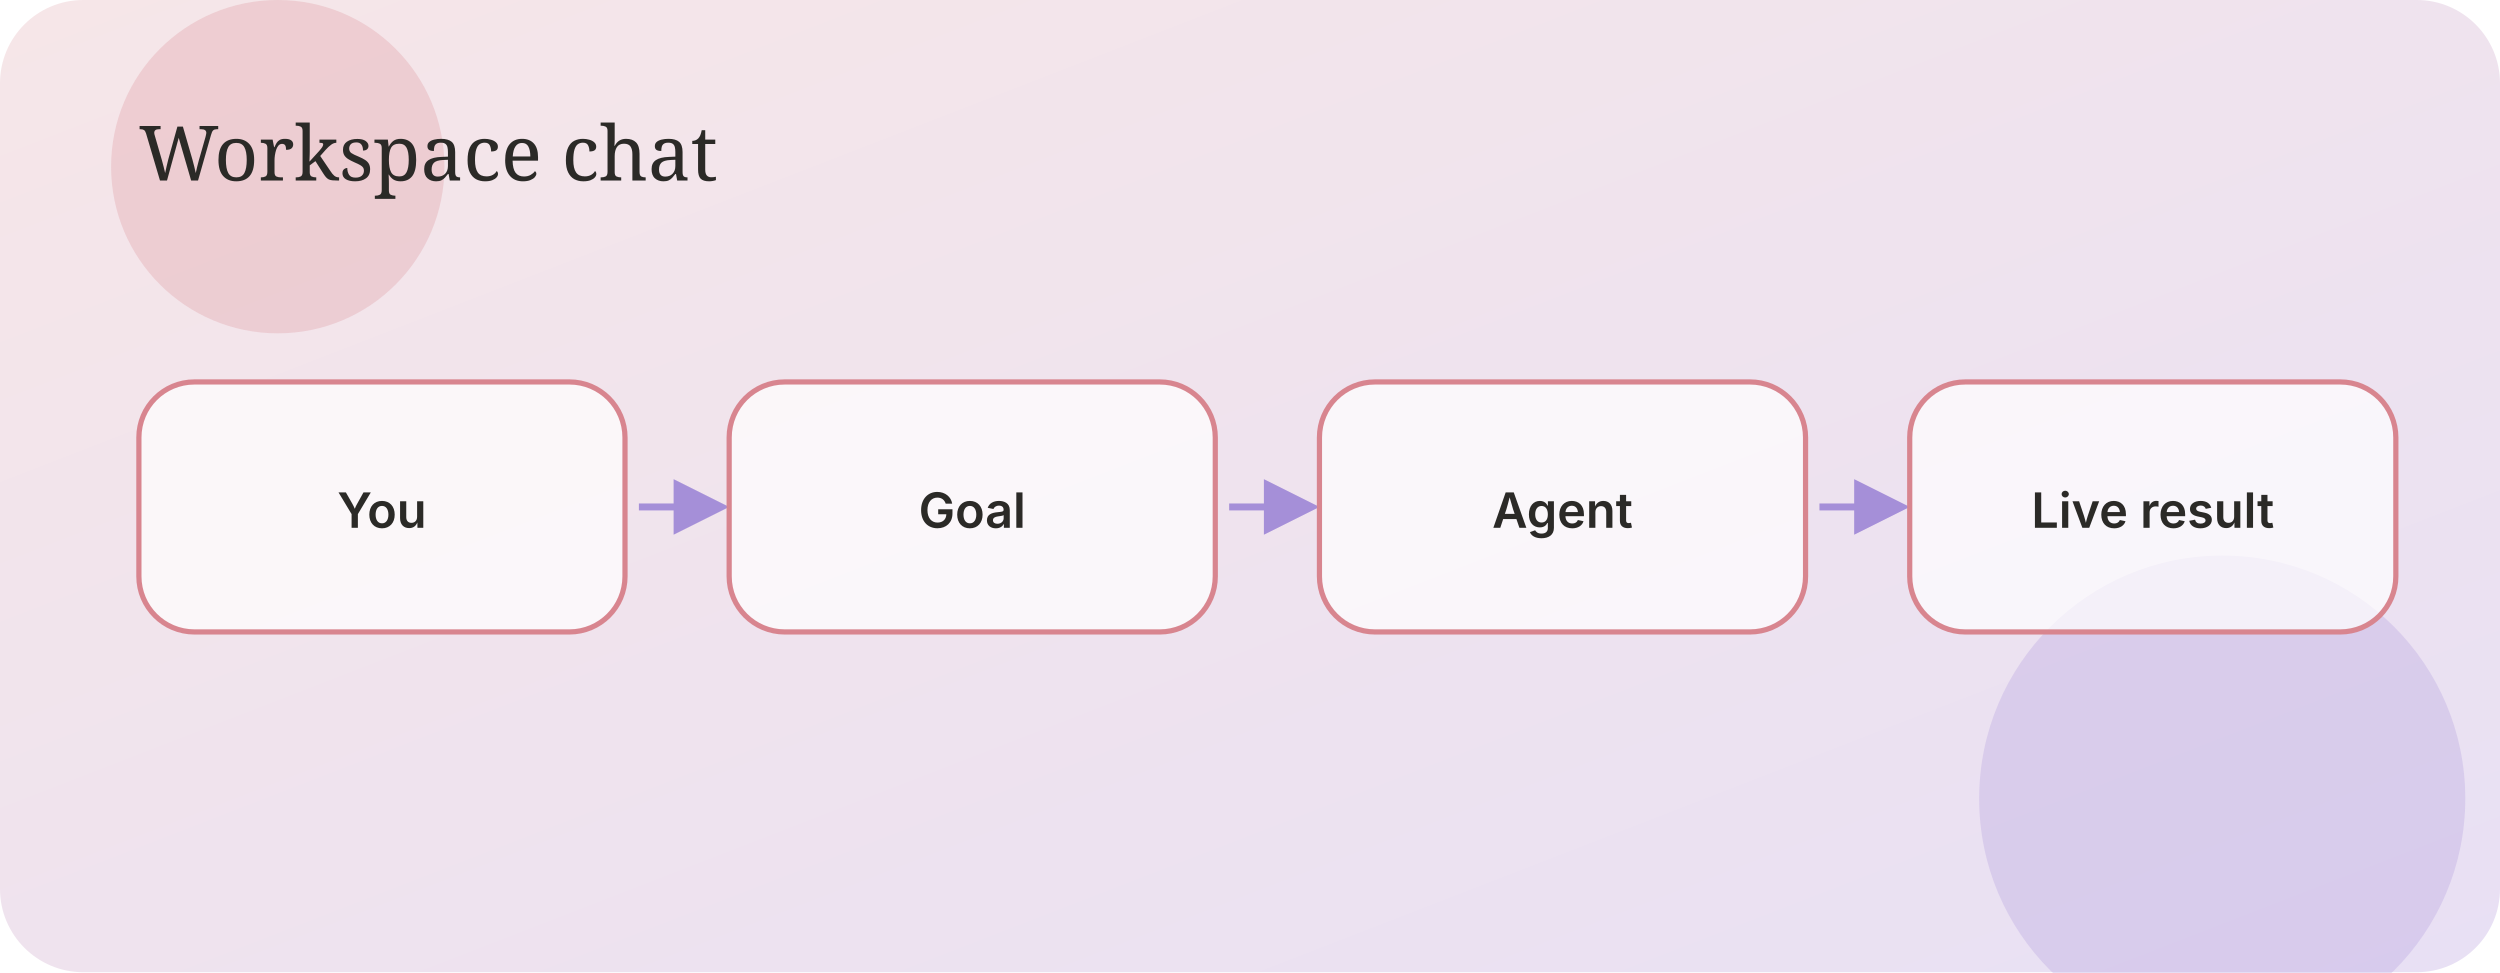
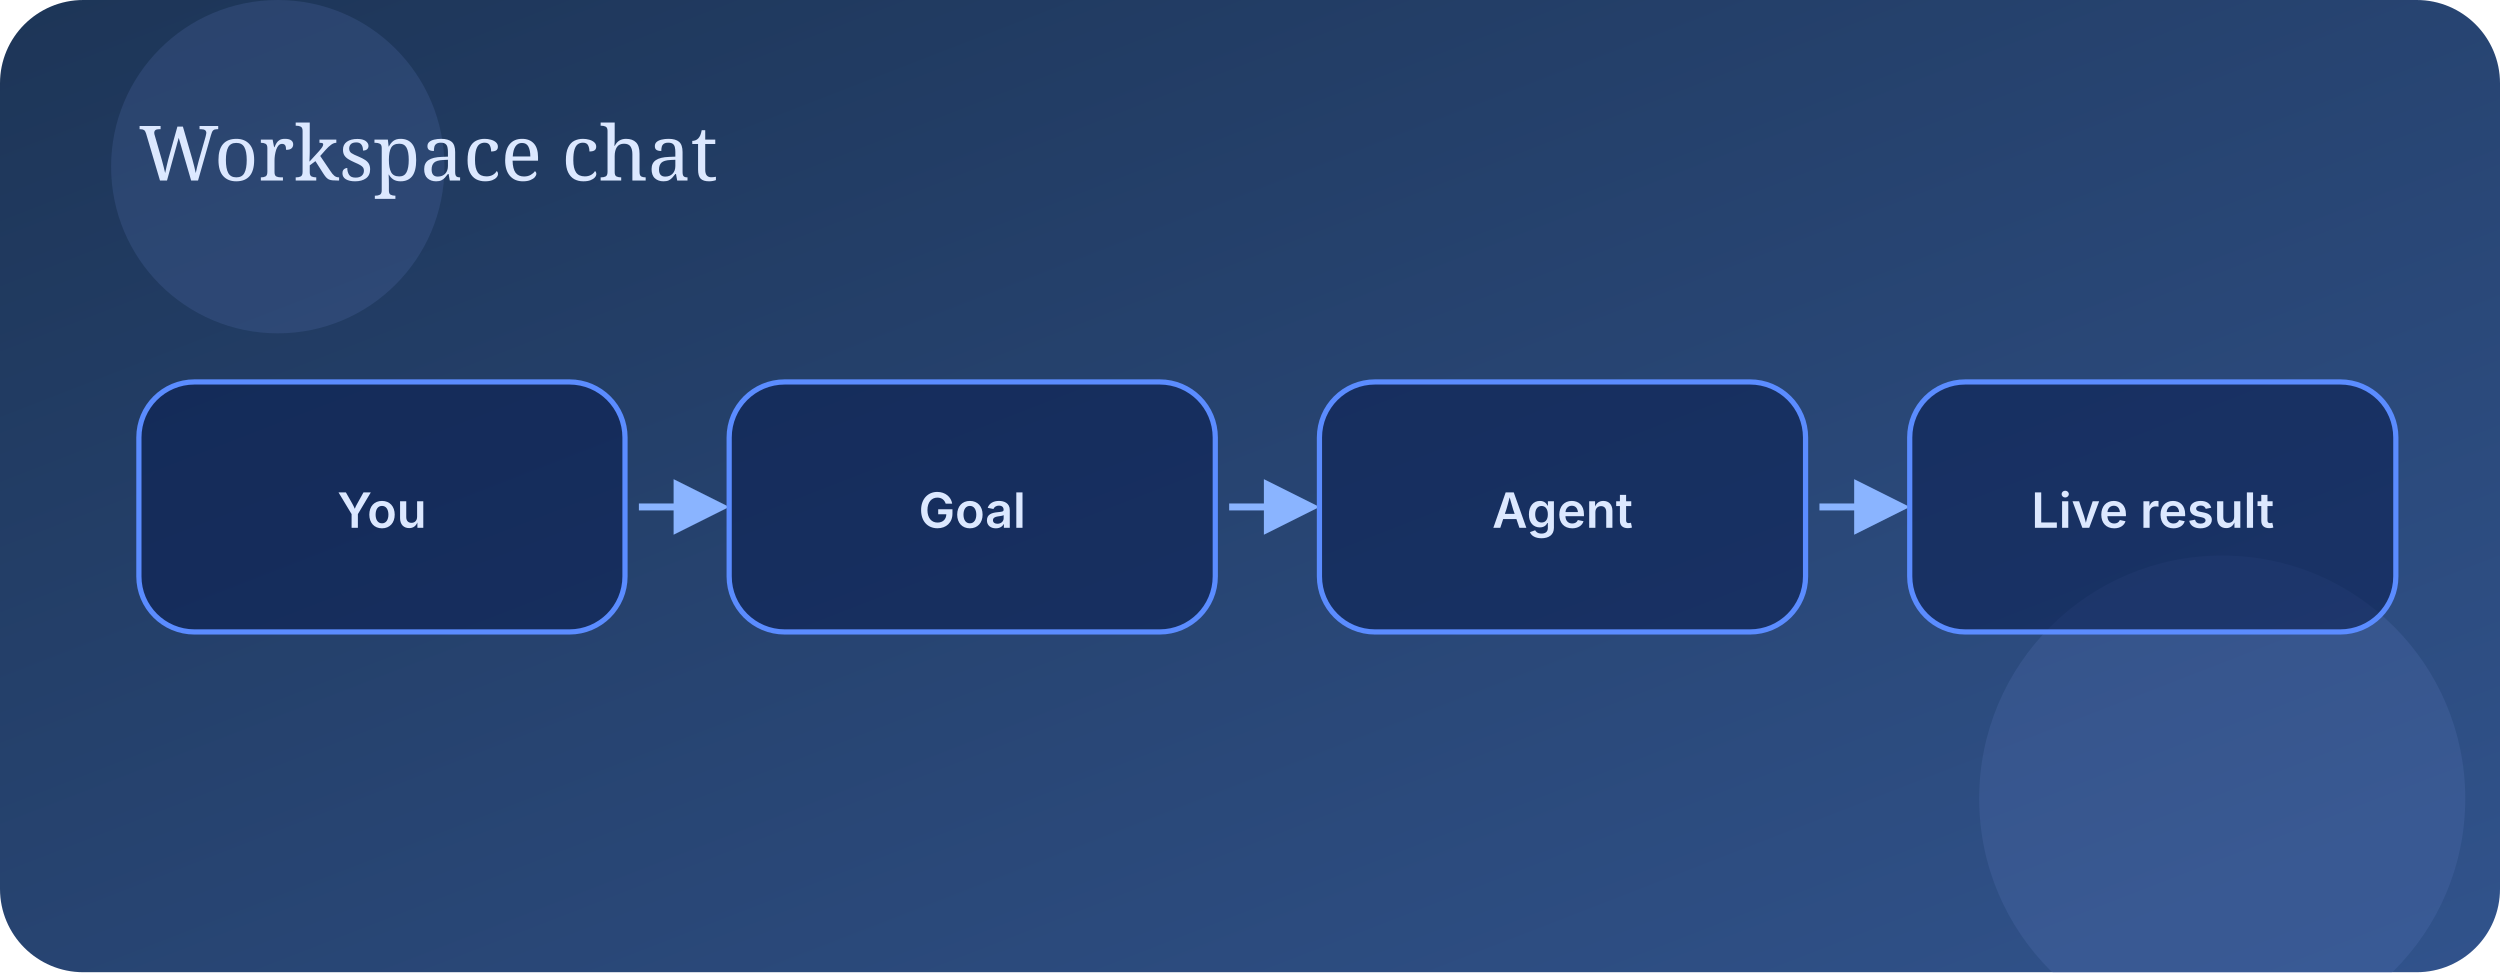
<svg xmlns="http://www.w3.org/2000/svg" viewBox="0 0 720 280" width="720" height="280">
  <defs>
    <linearGradient id="g" x1="0" y1="0" x2="1" y2="1">
-       <stop offset="0" stop-color="#f6e6e8" />
-       <stop offset="1" stop-color="#e8e0f4" />
+       <stop offset="0" stop-color="#1d3557" />
+       <stop offset="1" stop-color="#31538c" />
    </linearGradient>
    <marker id="arr" markerWidth="8" markerHeight="8" refX="6" refY="4" orient="auto">
-       <path d="M0 0 L8 4 L0 8 z" fill="#a58fd8" />
+       <path d="M0 0 L8 4 L0 8 z" fill="#8ab4ff" />
    </marker>
  </defs>
  <rect width="720" height="280" rx="24" fill="url(#g)" />
-   <circle cx="80" cy="48" r="48" fill="rgba(216,133,143,0.25)" />
-   <circle cx="640" cy="230" r="70" fill="rgba(165,143,216,0.25)" />
-   <text x="40" y="52" font-family="Georgia, serif" font-size="22" fill="#2b2a27">Workspace chat</text>
-   <rect x="40" y="110" width="140" height="72" rx="16" fill="rgba(255,255,255,0.7)" stroke="#d8858f" stroke-width="1.5" />
-   <text x="110" y="152" text-anchor="middle" font-family="Inter, sans-serif" font-size="14" font-weight="600" fill="#2b2a27">You</text>
-   <path d="M184 146 H206" stroke="#a58fd8" stroke-width="2" marker-end="url(#arr)" />
-   <rect x="210" y="110" width="140" height="72" rx="16" fill="rgba(255,255,255,0.7)" stroke="#d8858f" stroke-width="1.5" />
-   <text x="280" y="152" text-anchor="middle" font-family="Inter, sans-serif" font-size="14" font-weight="600" fill="#2b2a27">Goal</text>
-   <path d="M354 146 H376" stroke="#a58fd8" stroke-width="2" marker-end="url(#arr)" />
-   <rect x="380" y="110" width="140" height="72" rx="16" fill="rgba(255,255,255,0.7)" stroke="#d8858f" stroke-width="1.5" />
-   <text x="450" y="152" text-anchor="middle" font-family="Inter, sans-serif" font-size="14" font-weight="600" fill="#2b2a27">Agent</text>
-   <path d="M524 146 H546" stroke="#a58fd8" stroke-width="2" marker-end="url(#arr)" />
-   <rect x="550" y="110" width="140" height="72" rx="16" fill="rgba(255,255,255,0.7)" stroke="#d8858f" stroke-width="1.5" />
-   <text x="620" y="152" text-anchor="middle" font-family="Inter, sans-serif" font-size="14" font-weight="600" fill="#2b2a27">Live result</text>
+   <circle cx="80" cy="48" r="48" fill="rgba(100,130,200,0.18)" />
+   <circle cx="640" cy="230" r="70" fill="rgba(100,130,200,0.18)" />
+   <text x="40" y="52" font-family="Georgia, serif" font-size="22" fill="#dce8ff">Workspace chat</text>
+   <rect x="40" y="110" width="140" height="72" rx="16" fill="rgba(10,30,80,0.55)" stroke="#5b8cff" stroke-width="1.5" />
+   <text x="110" y="152" text-anchor="middle" font-family="Inter, sans-serif" font-size="14" font-weight="600" fill="#dce8ff">You</text>
+   <path d="M184 146 H206" stroke="#8ab4ff" stroke-width="2" marker-end="url(#arr)" />
+   <rect x="210" y="110" width="140" height="72" rx="16" fill="rgba(10,30,80,0.55)" stroke="#5b8cff" stroke-width="1.5" />
+   <text x="280" y="152" text-anchor="middle" font-family="Inter, sans-serif" font-size="14" font-weight="600" fill="#dce8ff">Goal</text>
+   <path d="M354 146 H376" stroke="#8ab4ff" stroke-width="2" marker-end="url(#arr)" />
+   <rect x="380" y="110" width="140" height="72" rx="16" fill="rgba(10,30,80,0.55)" stroke="#5b8cff" stroke-width="1.5" />
+   <text x="450" y="152" text-anchor="middle" font-family="Inter, sans-serif" font-size="14" font-weight="600" fill="#dce8ff">Agent</text>
+   <path d="M524 146 H546" stroke="#8ab4ff" stroke-width="2" marker-end="url(#arr)" />
+   <rect x="550" y="110" width="140" height="72" rx="16" fill="rgba(10,30,80,0.55)" stroke="#5b8cff" stroke-width="1.5" />
+   <text x="620" y="152" text-anchor="middle" font-family="Inter, sans-serif" font-size="14" font-weight="600" fill="#dce8ff">Live result</text>
</svg>
